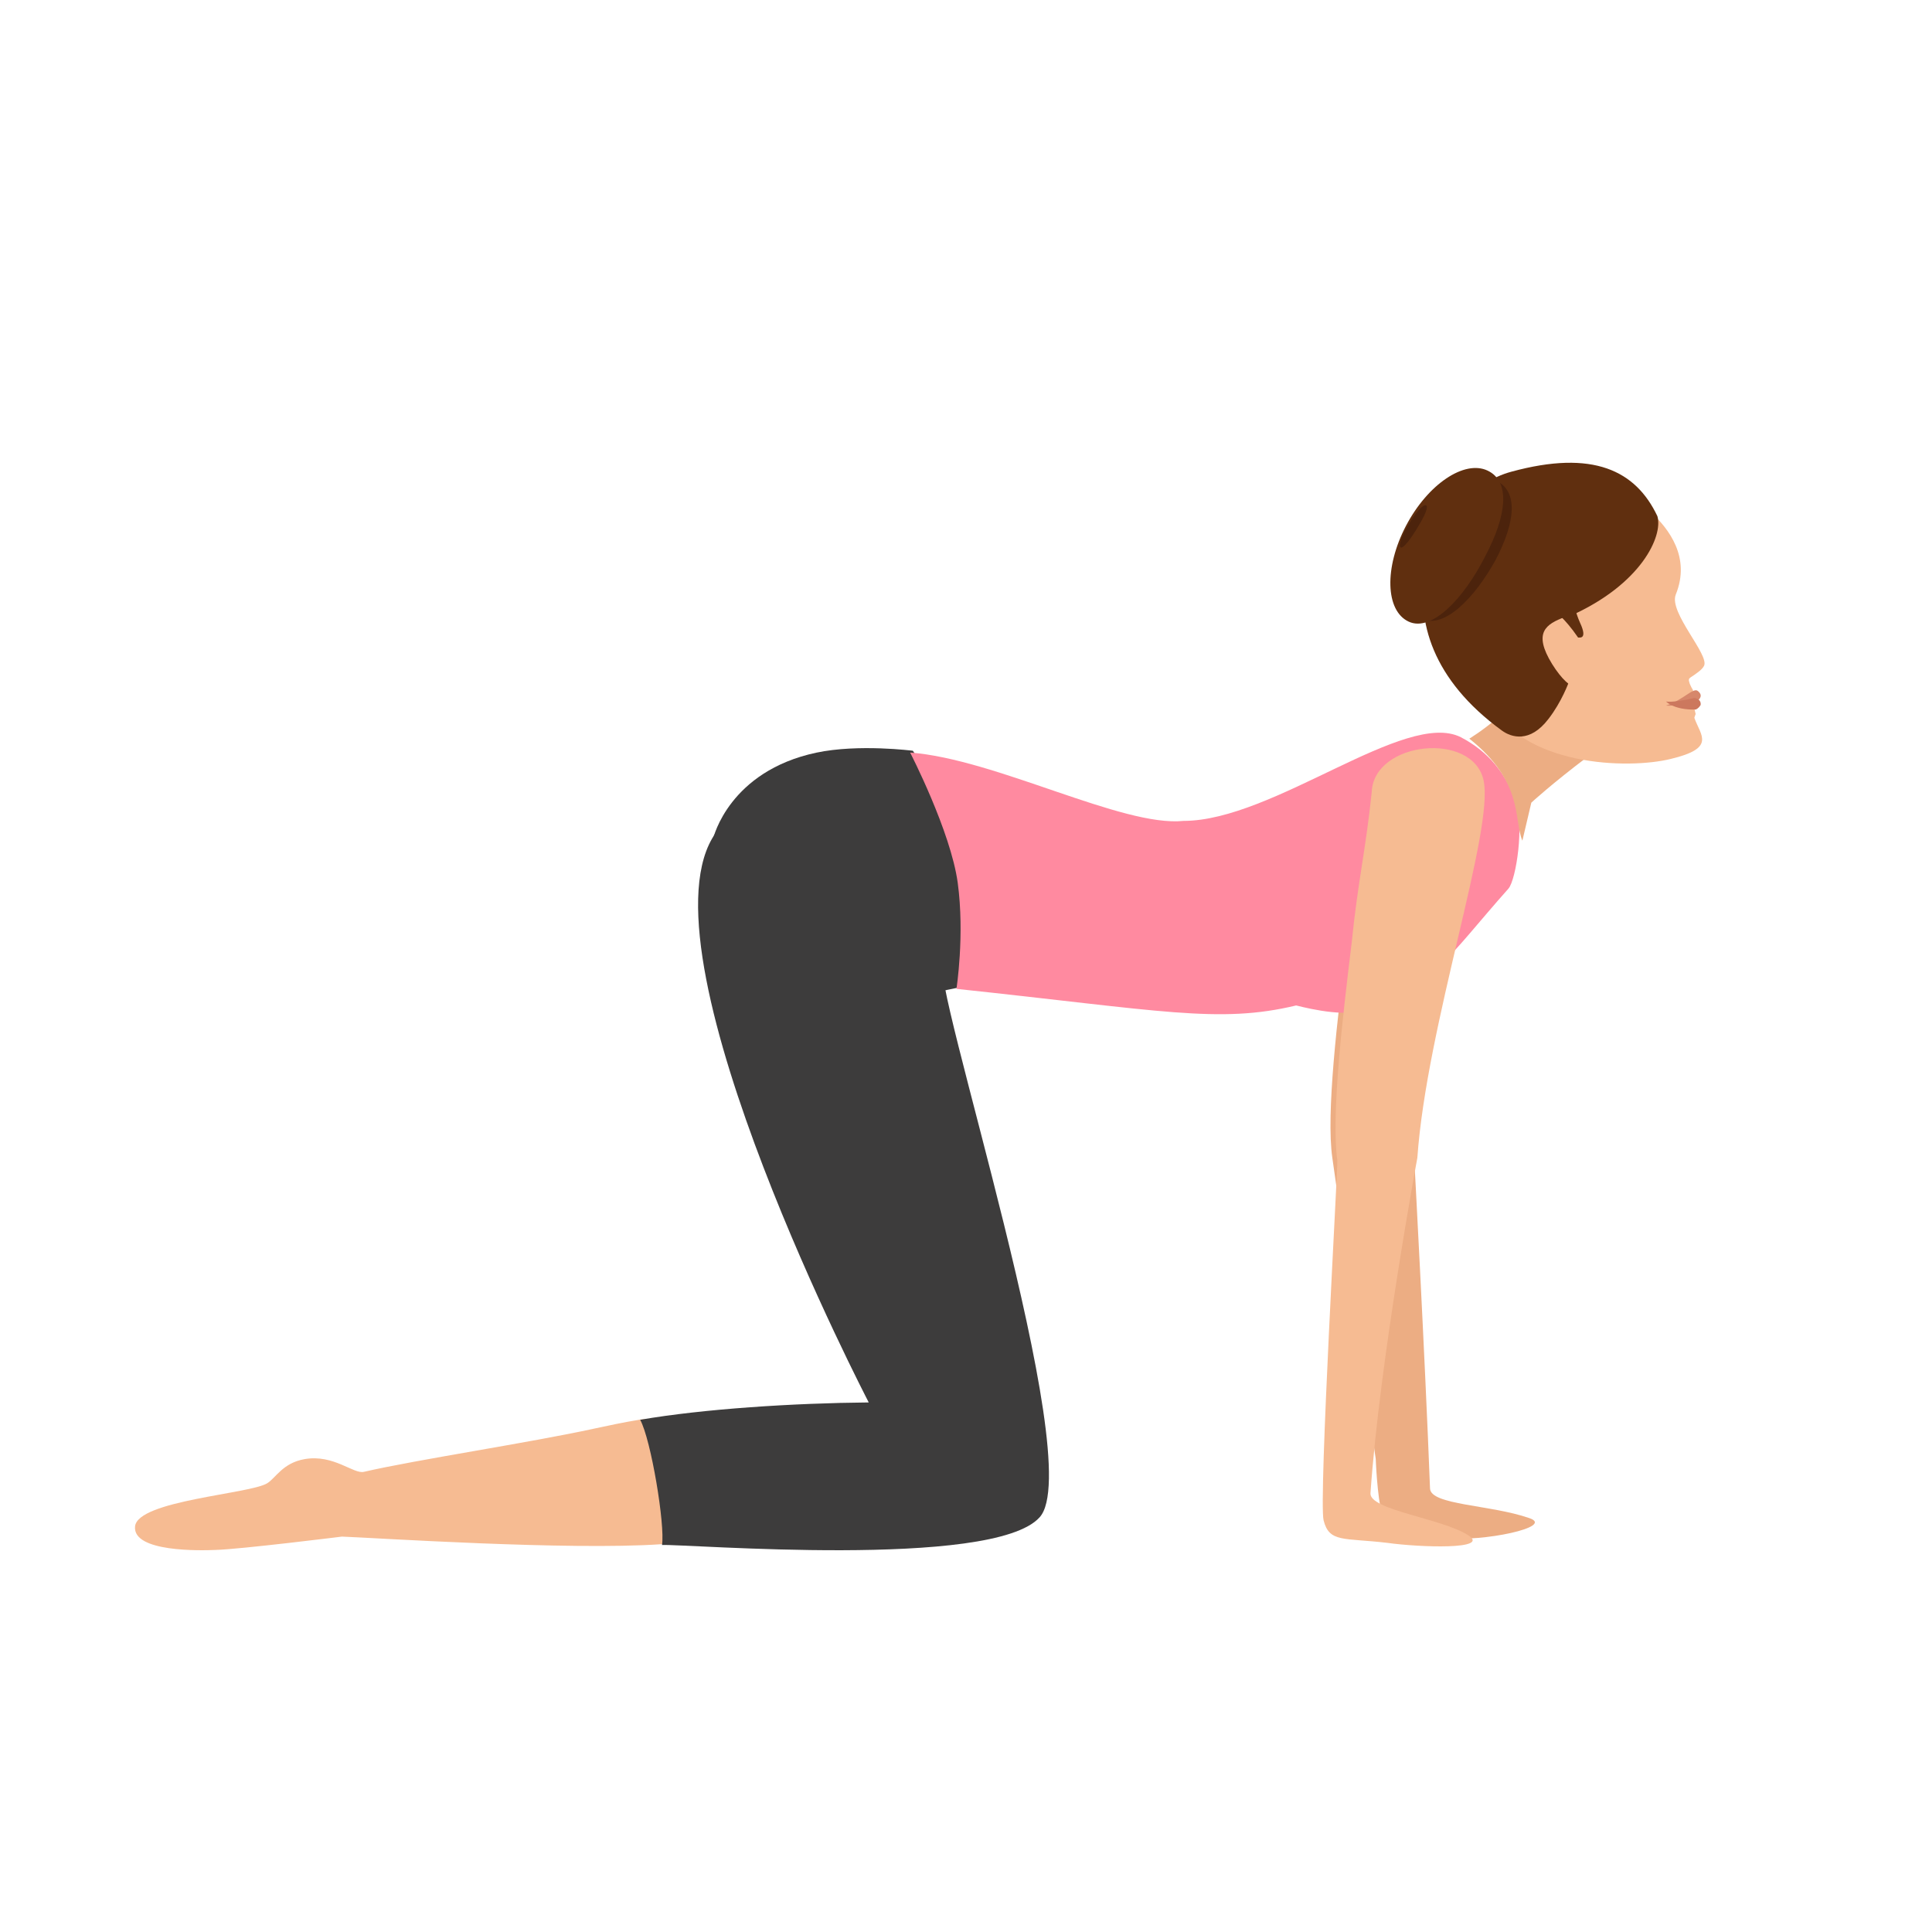
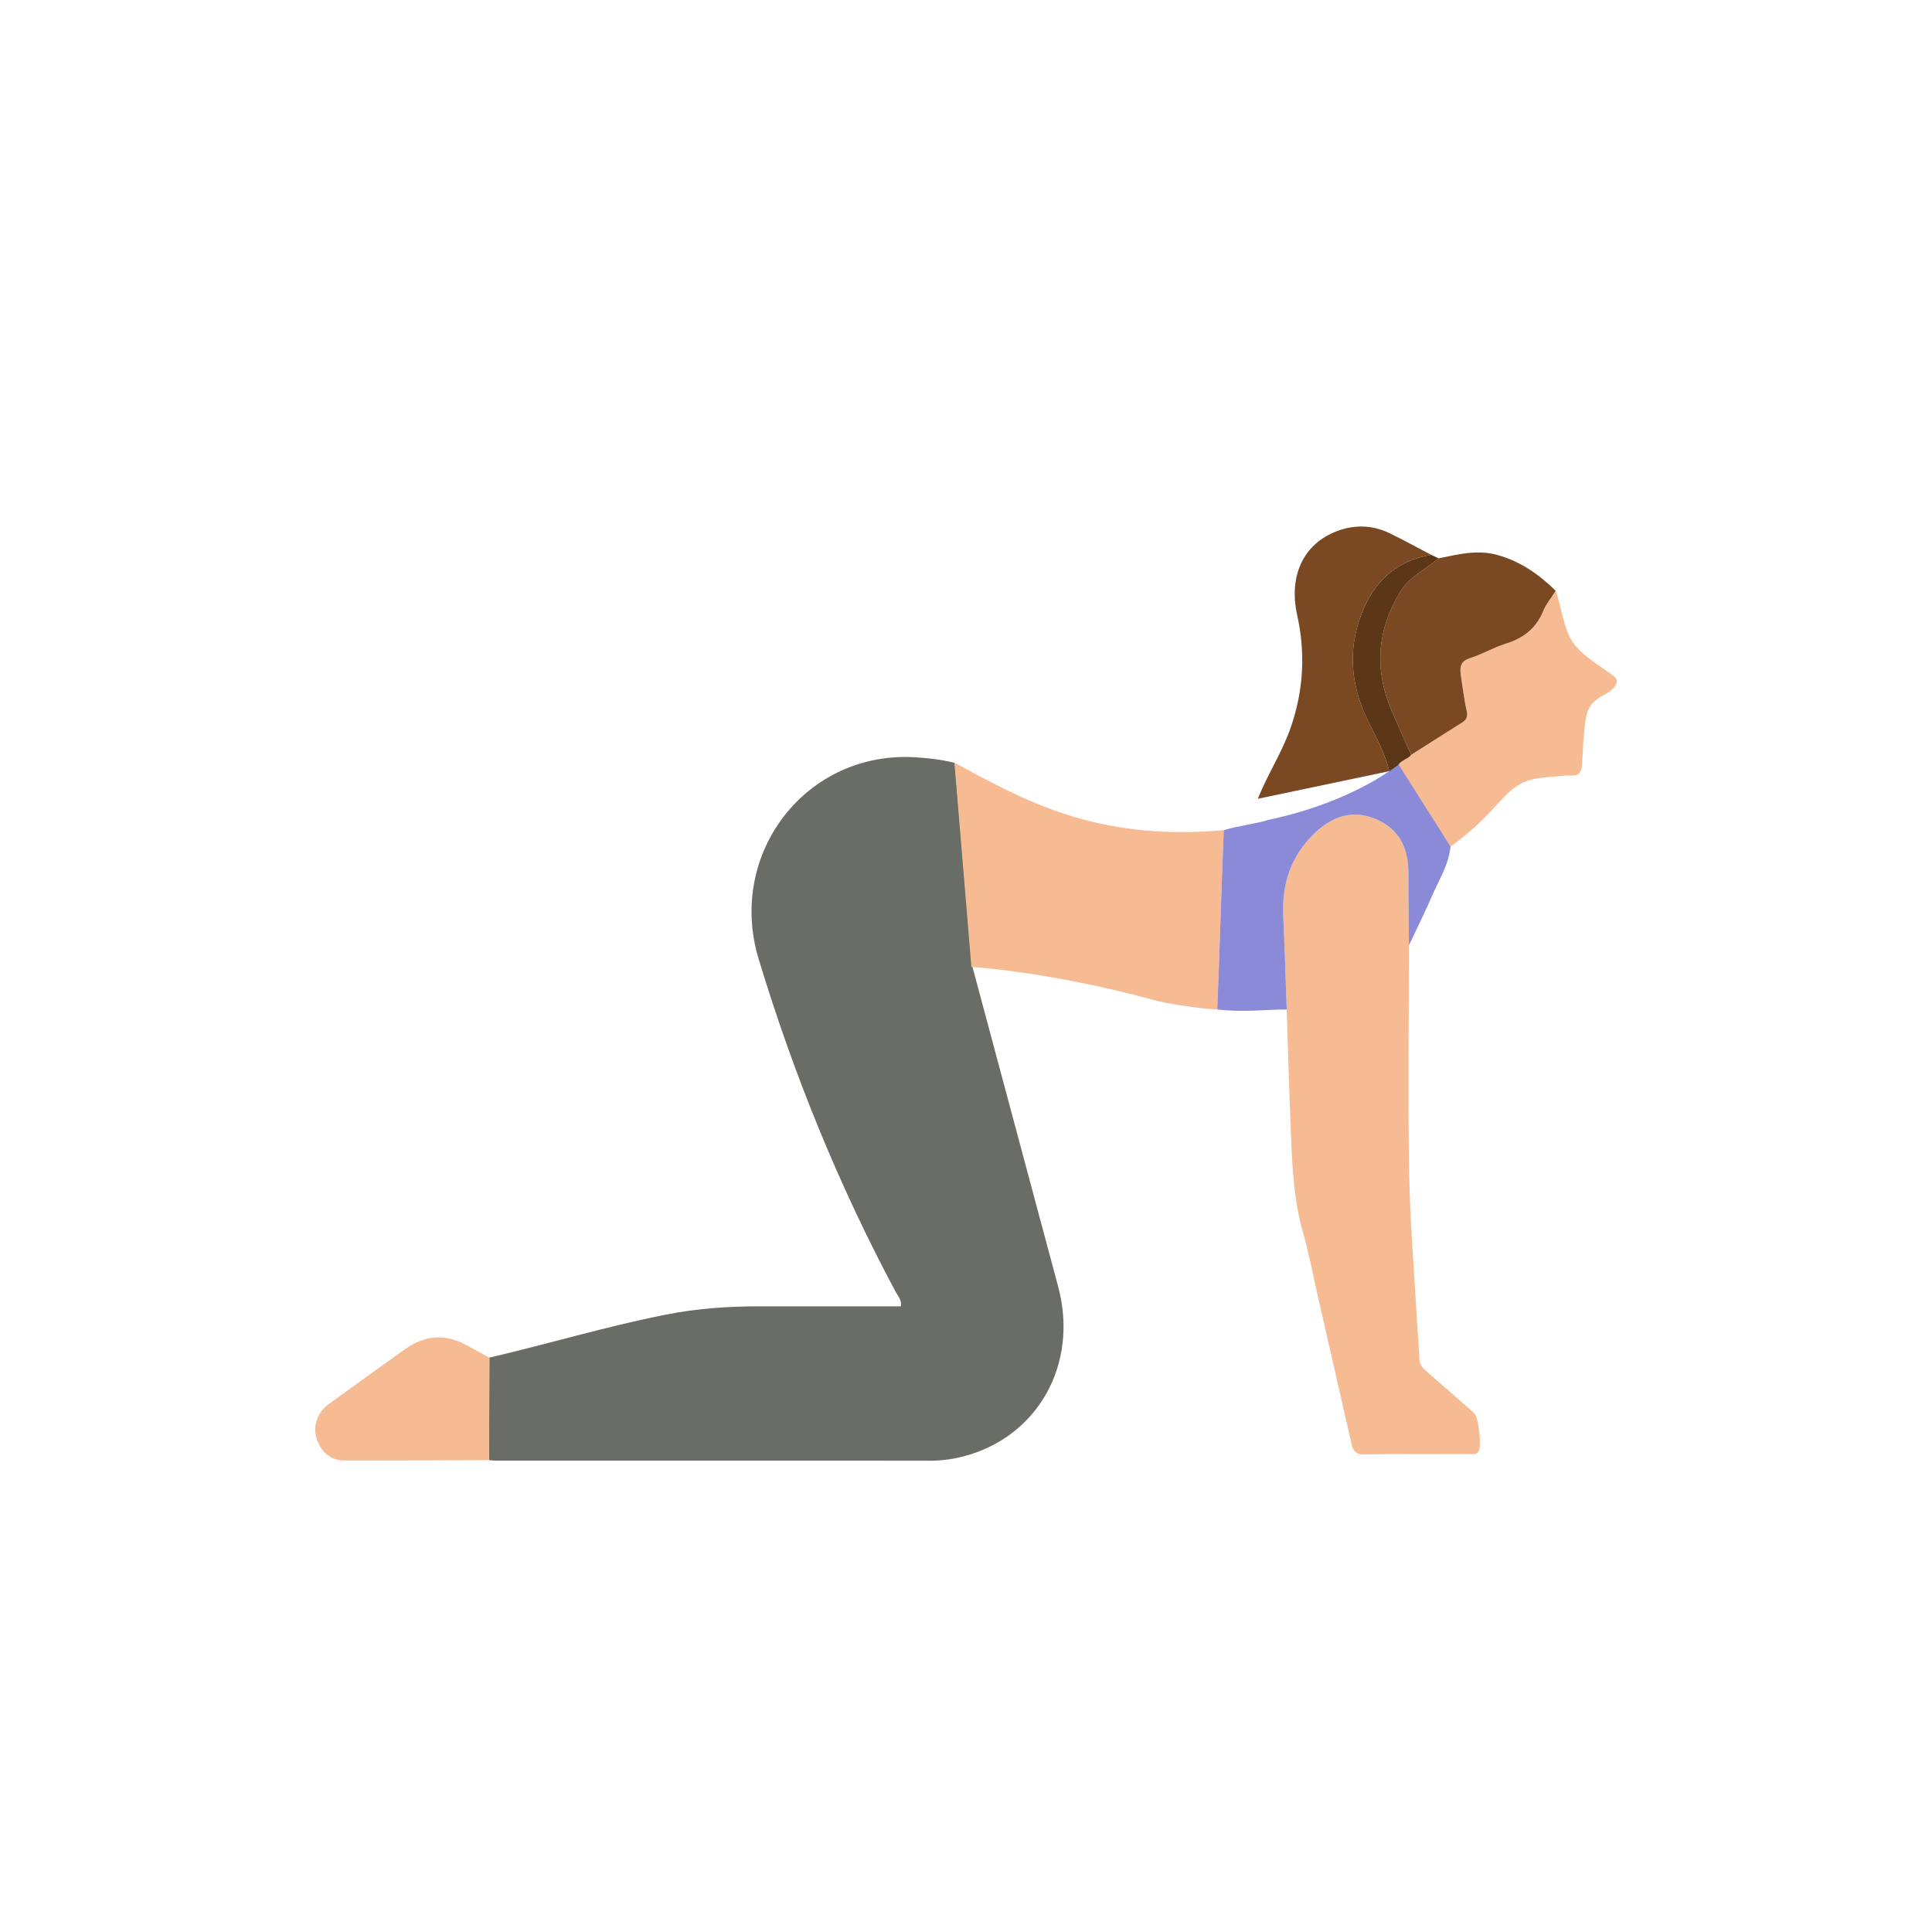
- <svg xmlns="http://www.w3.org/2000/svg" width="500" height="501" viewBox="0 0 500 501" fill="none">
-   <path d="M396.478 393.642C386.378 390.151 370.978 390.318 370.813 385.996C369.488 351.426 366.673 299.572 366.673 299.572C369.157 265.168 387.04 215.307 384.225 202.344C381.41 189.546 355.082 192.205 354.585 205.335C352.93 220.792 350.943 228.105 349.287 244.06C346.803 263.838 343.822 288.768 345.478 300.236C345.644 301.732 356.738 378.351 356.738 378.351C356.738 378.351 357.069 387.825 358.394 392.977C359.884 398.794 363.693 397.464 375.284 398.794C383.894 399.957 403.599 395.968 396.478 393.642Z" fill="#ECAD83" />
-   <path d="M236.712 194.682C236.712 194.682 222.638 192.86 211.674 195.179C189.091 199.983 185 217.21 185 217.21C185 217.21 187.127 269.555 198.582 266.905C220.347 261.77 237.693 258.291 248.33 256.138C255.531 254.647 252.258 219.198 252.258 219.198L236.712 194.682Z" fill="#3D3C3C" />
-   <path d="M352.948 262.057C372.3 255.267 374.97 248.643 391.152 230.426C393.154 228.108 395.323 213.7 392.987 207.572C390.485 200.782 386.147 194.986 378.807 191.177C364.459 183.89 330.259 212.872 306.903 212.872C291.054 214.528 258.188 196.808 236 195.152C236 195.152 246.51 215.521 248.345 228.936C250.181 242.516 248.012 256.427 248.012 256.427C301.064 262.057 316.079 265.535 336.098 260.732C336.265 260.732 347.443 263.879 352.948 262.057Z" fill="#FF8AA0" />
-   <path d="M380.655 398.082C373.847 393.734 355.046 391.559 355.37 387.211C357.801 352.422 367.526 300.239 367.526 300.239C369.957 265.618 387.462 215.442 384.707 202.396C381.951 189.518 356.181 192.194 355.694 205.407C354.073 220.961 352.128 228.321 350.508 244.377C348.076 264.28 345.159 289.368 346.78 300.908C346.942 302.414 341.917 389.05 343.214 394.235C344.673 400.089 348.401 398.751 359.746 400.089C368.012 401.26 386.814 401.929 380.655 398.082Z" fill="#F6BB92" />
-   <path d="M397.08 208.142C397.08 208.142 402.219 203.376 412 195.981L400.561 171.002C394.594 183.491 381 191.544 381 191.544C395.257 202.883 392.438 212.579 394.759 218.002L397.08 208.142Z" fill="#ECAD83" />
-   <path d="M434.527 154.202C438.524 144.381 432.529 137.057 428.365 133.062C415.709 120.745 405.716 121.91 393.226 125.239C376.906 129.567 382.235 174.343 385.565 181.168C394.392 198.978 422.37 199.478 433.195 196.814C445.019 193.985 441.022 190.822 439.357 186.161C439.357 185.995 439.69 185.162 439.69 185.162C439.357 183.498 438.524 181.334 439.024 179.004C439.024 179.004 438.191 177.672 438.025 176.84C437.858 176.34 437.858 176.007 438.358 175.675C439.857 174.676 441.355 173.677 441.855 172.678C443.354 169.849 432.695 158.863 434.527 154.202Z" fill="#F6BB92" />
-   <path d="M432 182.963C432 182.963 433.6 183.31 440.002 181.922C440.602 181.401 441.802 180.36 440.202 179.145C439.001 178.278 436.401 181.575 432 182.963Z" fill="#D6876B" />
-   <path d="M432 181.9C432 181.9 434.018 184.144 439.703 183.995C440.437 183.696 440.804 183.097 440.987 182.798C441.171 181.152 439.336 181.002 439.336 181.002C433.467 182.349 432 181.9 432 181.9Z" fill="#CC785E" />
-   <path d="M391.909 122.319C372.067 127.595 353.383 163.212 389.429 189.43C391.909 191.244 396.704 192.728 401.499 186.462C404.971 182.01 406.79 176.898 406.79 176.898C407.286 175.414 407.782 173.765 408.443 171.951C409.105 169.973 405.136 160.574 407.12 159.749C425.639 151.505 431.261 138.973 429.773 133.861C424.151 121.989 413.073 116.548 391.909 122.319Z" fill="#602F0F" />
-   <path d="M402.468 172.194C407.503 180.21 411.122 179.709 416 177.872L409.706 164.845L405.772 160.002C400.895 161.839 397.433 164.01 402.468 172.194Z" fill="#F6BB92" />
-   <path d="M368.682 160.483C362.892 157.816 362.381 147.483 367.66 137.649C372.94 127.815 381.967 121.981 387.928 124.648C393.718 127.315 393.037 135.315 387.757 145.316C382.307 155.15 374.473 163.15 368.682 160.483Z" fill="#4C230C" />
-   <path d="M409.724 161.517C409.057 160.017 408.558 158.518 408.391 157.352C408.058 155.686 407.891 154.52 407.891 154.52L402.727 158.185C402.893 159.018 403.226 159.851 403.393 160.684C403.393 160.684 403.893 160.351 404.892 159.684C404.892 159.684 404.726 159.684 404.726 159.851C405.892 161.017 407.391 162.683 409.224 165.349C409.224 165.182 411.89 166.182 409.724 161.517Z" fill="#602F0F" />
-   <path d="M365.24 161.183C359.242 158.351 358.909 147.189 364.573 136.36C370.238 125.531 379.734 119.2 385.732 122.032C391.729 124.865 390.73 133.694 385.065 144.357C379.568 155.186 371.238 164.016 365.24 161.183Z" fill="#602F0F" />
-   <path d="M363.235 141.978C362.548 141.67 363.407 138.895 365.297 135.965C367.016 132.881 369.078 130.723 369.765 131.031C370.452 131.34 369.593 133.498 367.703 136.582C365.984 139.511 363.922 142.287 363.235 141.978Z" fill="#4C230C" />
-   <path d="M35.018 395.831C35.687 389.079 64.776 387.432 69.29 384.632C71.463 383.314 73.302 379.362 78.987 378.374C86.51 377.056 91.692 382.326 94.367 381.668C107.909 378.538 137.5 374.092 154.05 370.469C157.895 369.645 161.741 368.822 165.753 368.163C182.137 365.363 177.455 399.948 171.437 400.442C147.363 402.089 97.376 398.795 88.683 398.466C88.683 398.466 62.269 401.76 55.916 401.924C52.238 402.089 34.35 402.583 35.018 395.831Z" fill="#F6BB92" />
-   <path d="M225.269 363.675C205.957 363.842 182.316 365.341 166 368.172C168.83 373.335 172.493 395.484 171.661 400.647C177.654 400.314 257.401 406.975 269.554 393.486C282.374 379.663 240.419 252.427 244.581 249.43C252.739 243.434 227.433 195.138 214.114 198.136C204.292 202.799 199.963 191.474 184.646 217.454C166 249.763 225.269 363.675 225.269 363.675Z" fill="#3D3C3C" />
+ <svg xmlns="http://www.w3.org/2000/svg" width="500" height="500" viewBox="0 0 500 500" fill="none">
+   <path d="M251.528 249.688C258.971 277.451 266.415 305.215 273.855 332.982C279.207 352.957 268.673 371.865 249.372 376.907C246.627 377.623 243.83 378.021 240.976 378.021C203.43 378.014 165.88 378.021 128.334 378.011C127.745 378.011 127.159 377.926 126.57 377.88C126.598 369.04 126.623 360.199 126.651 351.355C141.919 347.785 156.958 343.262 172.357 340.218C180.383 338.63 188.5 338.062 196.667 338.076C208.82 338.094 220.97 338.08 233.155 338.08C233.409 336.457 232.41 335.476 231.828 334.39C217.089 306.841 205.374 278.051 196.332 248.164C188.07 220.841 208.739 194.016 237.244 196.009C240.422 196.231 243.195 196.503 247.093 197.427C248.568 214.847 250.046 232.267 251.52 249.688H251.528Z" fill="#6A6D66" />
+   <path d="M364.632 244.657C364.621 264.258 364.349 283.862 364.688 303.455C364.91 316.282 366 329.095 366.72 341.915C366.896 345.09 367.218 348.254 367.323 351.429C367.373 352.872 367.934 353.835 368.988 354.742C373.19 358.354 377.342 362.027 381.498 365.688C382.69 366.74 383.523 374.536 382.588 375.736C381.981 376.515 381.096 376.318 380.299 376.321C371.207 376.335 362.113 376.244 353.022 376.395C350.799 376.431 350.164 375.4 349.762 373.63C346.894 361.007 344.008 348.392 341.126 335.773C339.842 330.153 338.791 324.463 337.203 318.928C334.836 310.68 334.458 302.234 334.099 293.775C333.64 282.937 333.358 272.093 332.998 261.252C332.705 253.127 332.462 245.003 332.102 236.882C331.732 228.549 334.183 221.356 340.315 215.535C344.904 211.179 350.178 209.446 356.161 212.018C362.145 214.586 364.519 219.571 364.487 225.928C364.459 232.169 364.575 238.413 364.632 244.654V244.657Z" fill="#F6BB92" />
+   <path d="M251.397 250.235C249.922 232.815 248.483 214.798 247.008 197.378C264.46 206.723 283.101 217.828 316.707 214.855C316.072 230.186 315.655 245.92 315.024 261.256C310.074 260.973 302.733 259.947 297.907 258.627C280.423 253.851 262.76 251.071 251.397 250.235Z" fill="#F6BB92" />
+   <path d="M402.615 152.9C404.164 157.222 404.623 162.496 406.916 166.02C409.308 169.693 414.257 172.37 417.693 174.998C419.729 176.554 416.995 178.826 415.838 179.429C410.768 182.068 410.546 183.91 409.985 189.367C409.625 192.87 409.717 193.678 409.431 197.777C409.283 199.898 408.683 200.836 406.535 200.705C405.004 200.614 401.723 201.086 400.153 201.178C392.776 201.598 390.49 204.939 385.739 210.036C382.613 213.388 379.11 216.393 375.392 219.113C371.07 212.844 366.752 206.576 362.43 200.31C360.328 196.969 364.127 196.931 365.2 195.368C369.564 192.591 373.91 189.787 378.302 187.056C379.576 186.263 379.914 185.441 379.554 183.892C378.873 180.936 378.556 177.891 378.076 174.889C377.734 172.748 377.889 171.118 380.503 170.303C383.625 169.329 386.504 167.576 389.626 166.609C394.152 165.209 397.461 162.739 399.317 158.259C400.107 156.347 401.497 154.685 402.612 152.907L402.615 152.9Z" fill="#F6BB92" />
+   <path d="M359.573 199.576C348.22 201.957 336.871 204.342 325.519 206.723C328.052 200.377 331.862 194.63 334.092 188.132C337.351 178.617 337.891 169.001 335.707 159.19C333.34 148.564 337.711 140.062 347.021 137.106C351.381 135.723 355.664 136.055 359.753 138.058C363.337 139.815 366.843 141.734 370.382 143.583C362.222 144.976 356.486 149.541 353.124 157.027C348.637 167.022 349.286 176.91 354.062 186.64C356.13 190.852 358.405 194.976 359.573 199.572V199.576Z" fill="#7A4821" />
+   <path d="M402.616 152.9C401.501 154.674 400.111 156.34 399.321 158.252C397.465 162.732 394.156 165.201 389.63 166.602C386.508 167.568 383.629 169.318 380.507 170.295C377.893 171.11 377.738 172.74 378.08 174.882C378.56 177.887 378.874 180.928 379.558 183.884C379.914 185.433 379.579 186.255 378.306 187.049C373.914 189.783 369.567 192.584 365.204 195.36C363.5 191.501 361.743 187.659 360.099 183.775C355.626 173.206 356.374 163.071 362.364 153.2C364.812 149.164 368.975 147.375 372.298 144.5C377.35 143.463 382.359 142.172 387.58 143.643C393.489 145.308 398.319 148.653 402.616 152.9Z" fill="#7A4821" />
+   <path d="M126.651 351.355C126.623 360.196 126.598 369.04 126.57 377.881C114.071 377.923 101.569 378.018 89.07 377.976C85.457 377.965 83.147 375.739 82.007 372.501C80.829 369.153 82.106 365.54 85.041 363.403C91.61 358.619 98.214 353.881 104.832 349.161C109.912 345.538 115.225 345.079 120.753 348.145C122.711 349.231 124.686 350.29 126.651 351.359V351.355Z" fill="#F6BB92" />
+   <path d="M372.297 144.5C368.974 147.378 364.811 149.163 362.363 153.199C356.373 163.07 355.621 173.205 360.098 183.774C361.742 187.659 363.499 191.5 365.203 195.36C364.13 196.923 360.335 196.961 362.434 200.302C360.97 202.08 360.543 199.766 359.576 199.575C358.412 194.979 356.136 190.855 354.066 186.643C349.289 176.916 348.64 167.025 353.127 157.03C356.489 149.544 362.225 144.979 370.385 143.586C371.024 143.889 371.662 144.193 372.301 144.496L372.297 144.5Z" fill="#5C3717" />
+   <path d="M375.392 219.105C374.968 223.691 372.481 227.519 370.724 231.601C368.826 236.011 366.671 240.311 364.632 244.657C364.579 238.413 364.459 232.172 364.487 225.928C364.515 219.568 362.141 214.586 356.162 212.018C350.179 209.45 344.908 211.178 340.318 215.535C334.187 221.356 331.735 228.546 332.106 236.882C332.466 245.003 332.709 253.127 333.002 261.252C327.34 261.252 322.013 262.042 315.024 261.252C315.656 245.92 316.075 230.186 316.707 214.851C319.571 213.877 325.399 213.154 328.264 212.18C339.482 209.827 352.016 205.255 361.972 197.886" fill="#8A8AD9" />
+   <path d="M325.519 206.723C336.738 204.37 349.925 201.266 361.143 198.909Z" fill="#3579EB" />
</svg>
